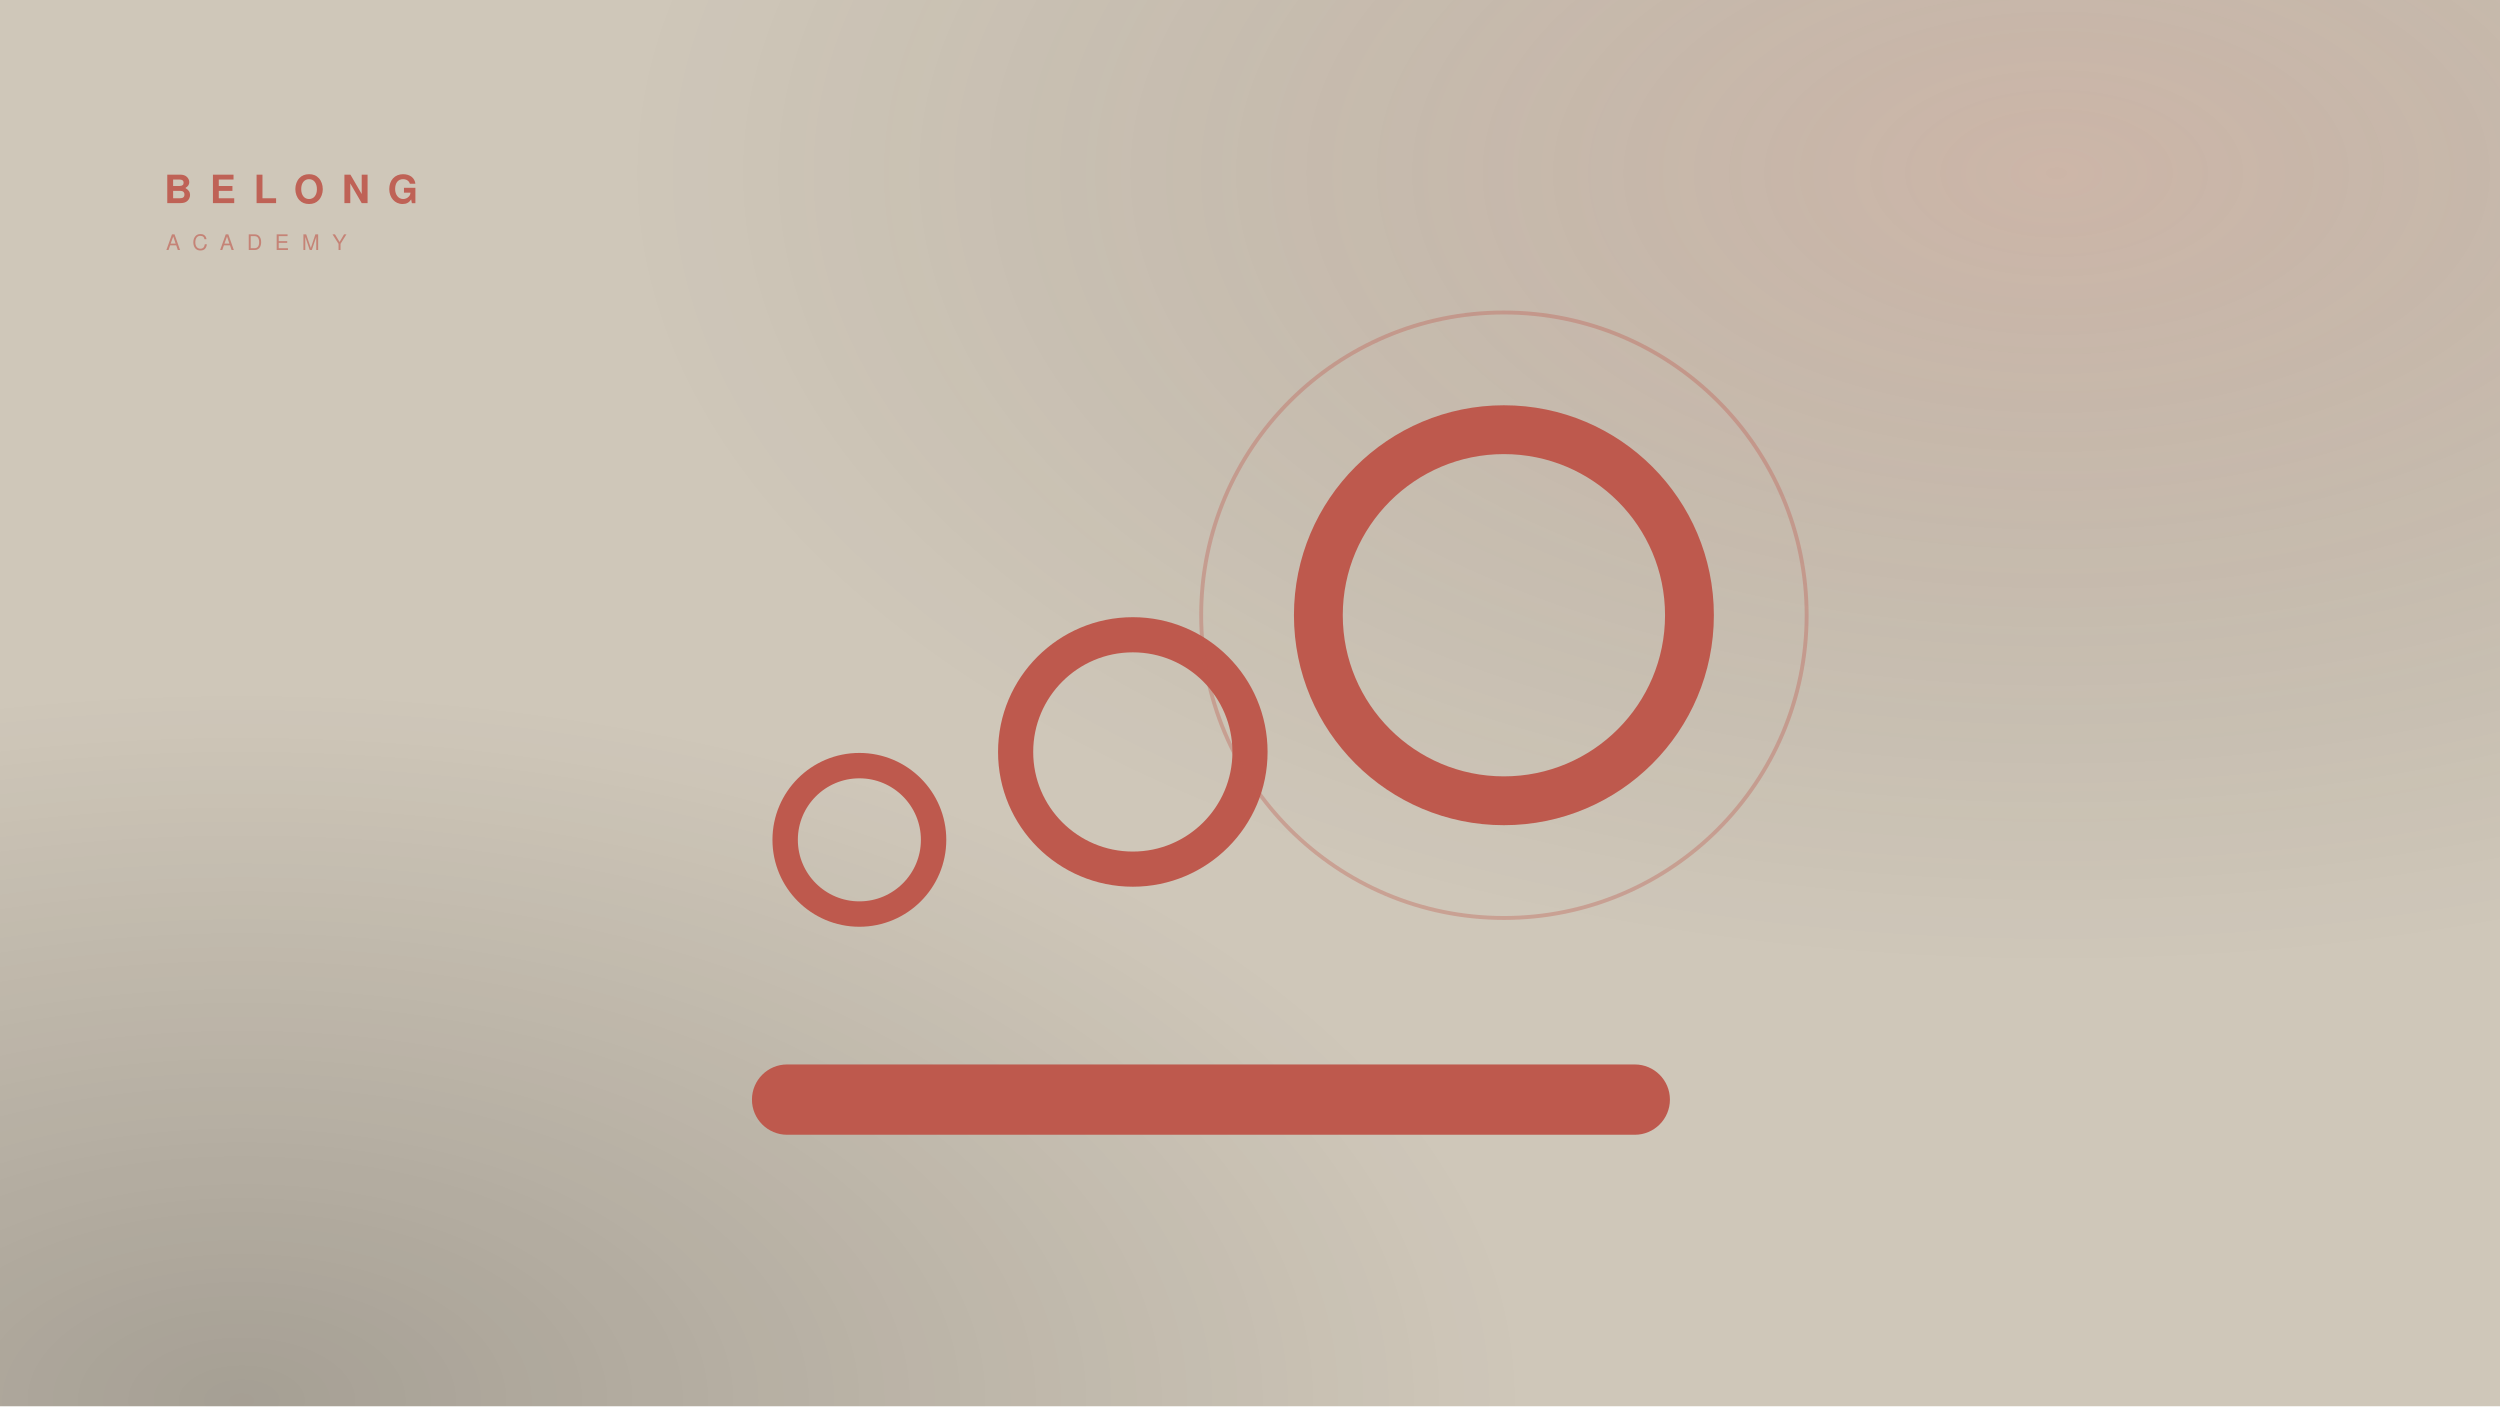
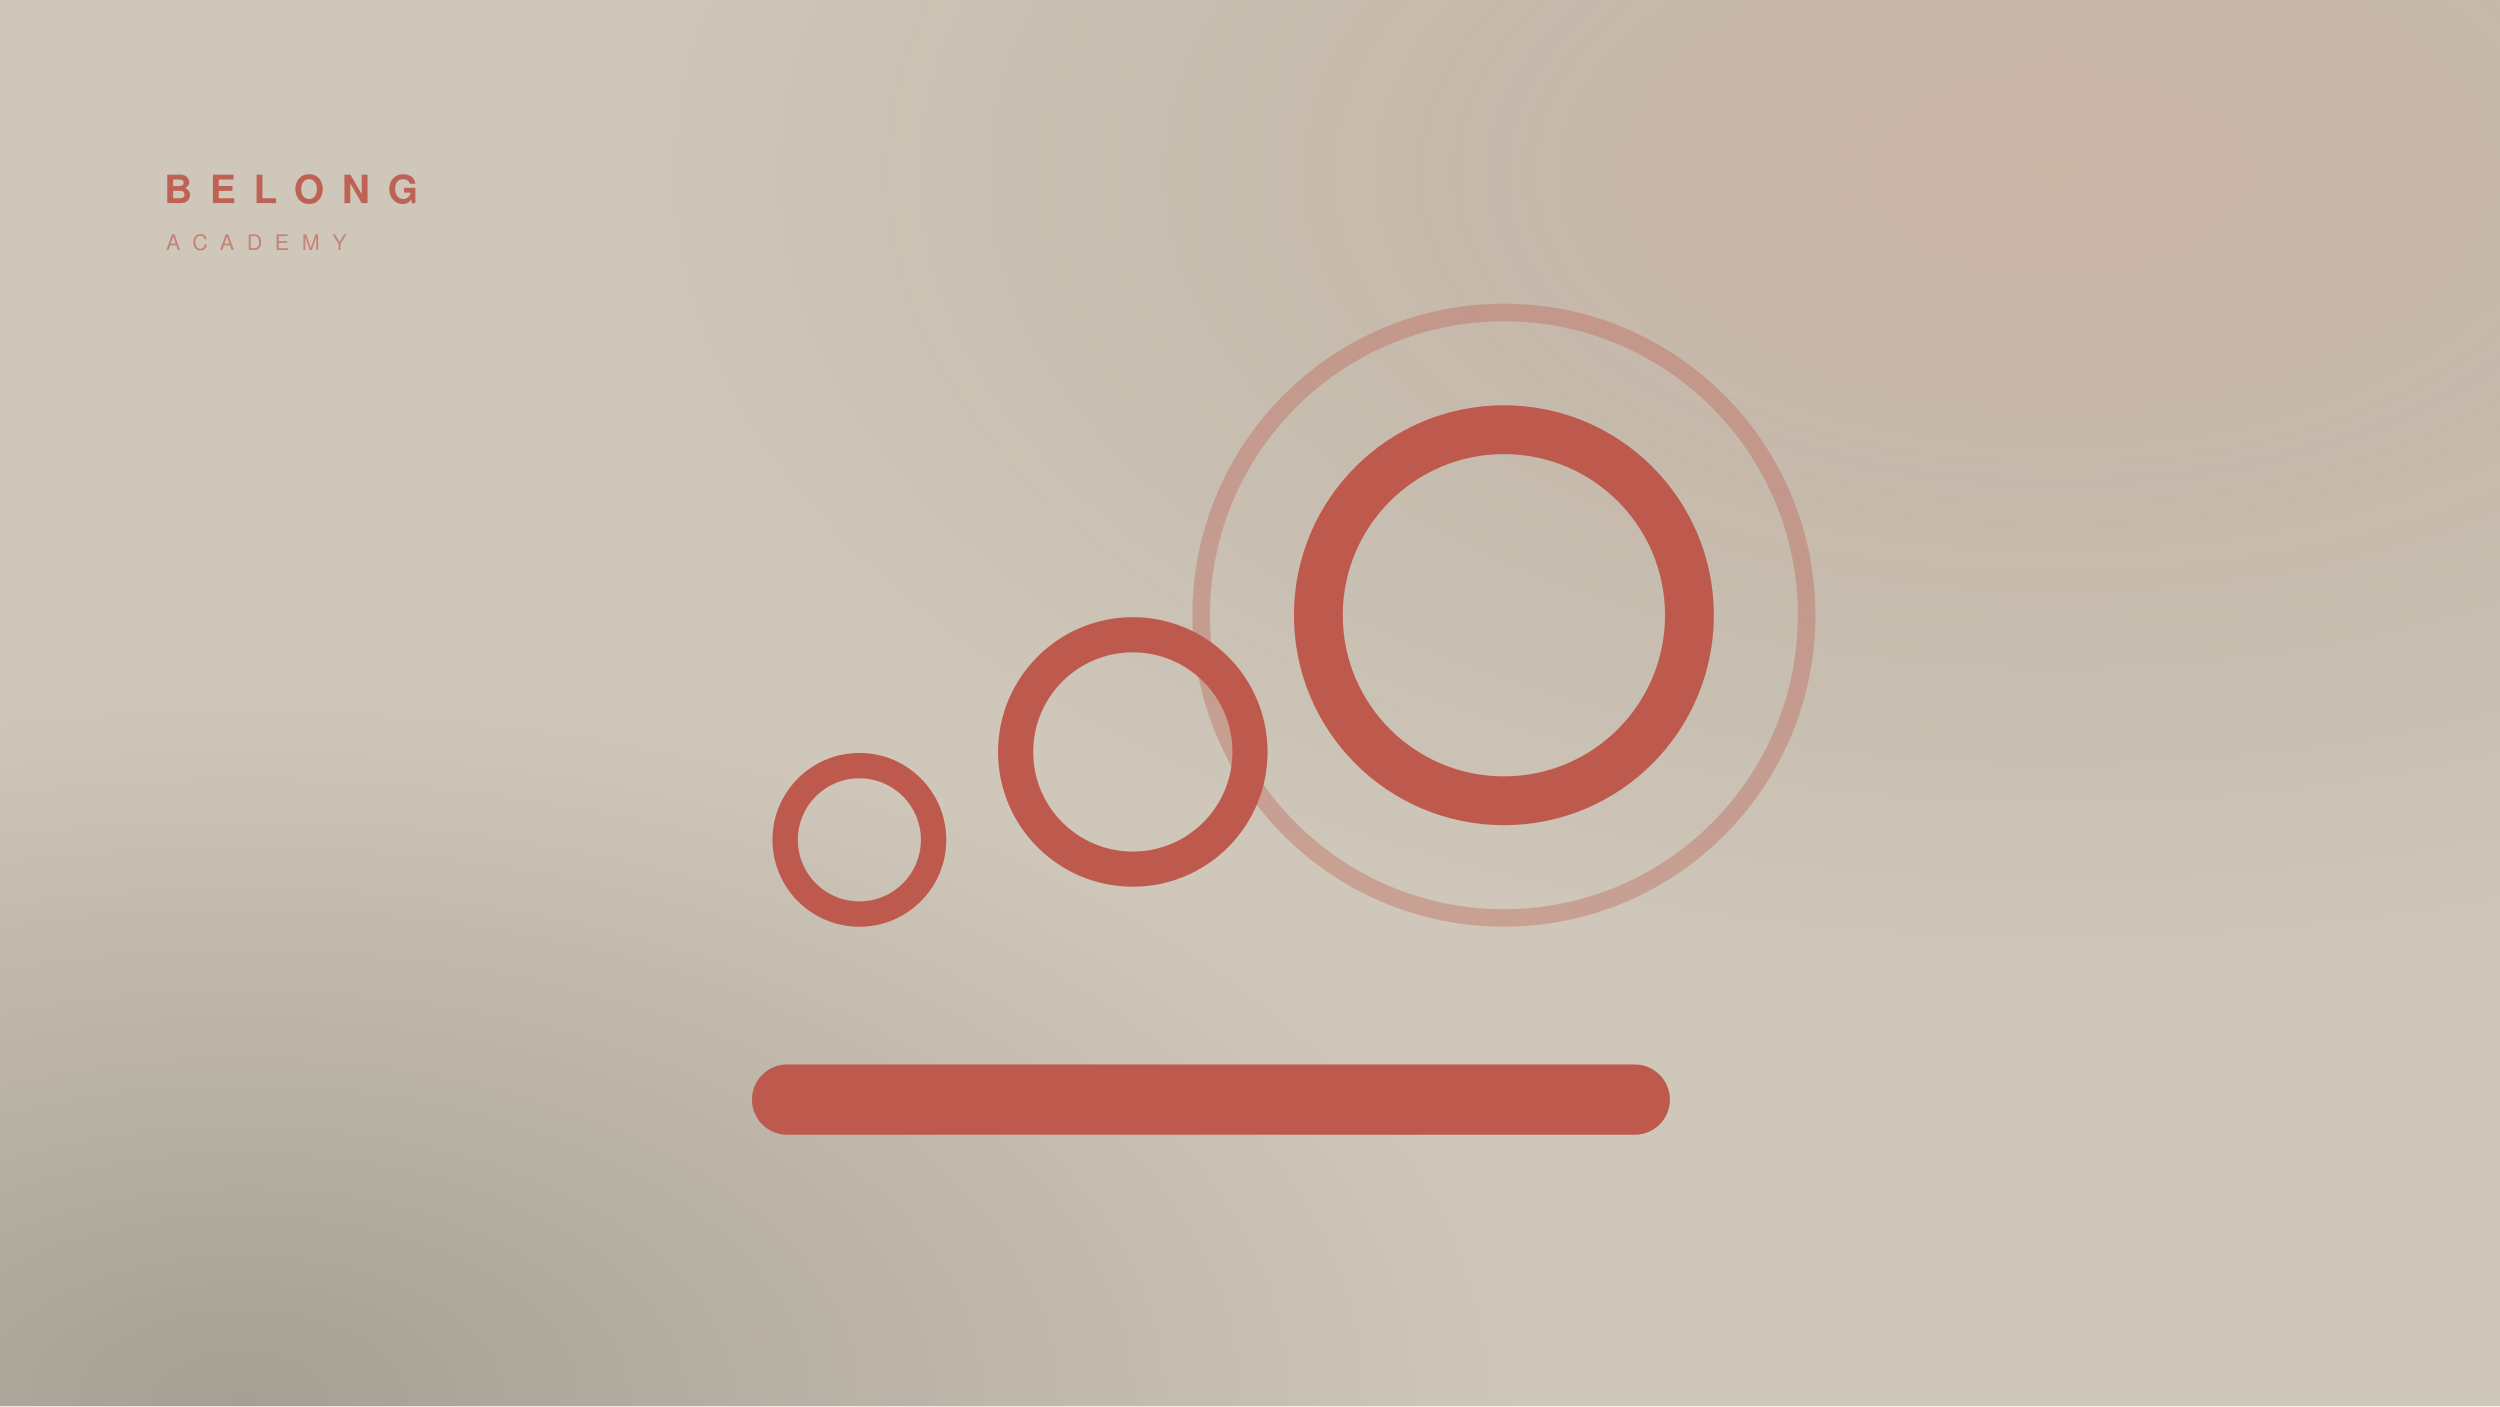
<svg xmlns="http://www.w3.org/2000/svg" viewBox="0 0 1280 720">
  <rect width="1280" height="720" fill="#cfc7b9" />
  <radialGradient id="g1" cx="0.82" cy="0.12" r="0.95">
    <stop offset="0" stop-color="rgba(190,89,77,.16)" />
    <stop offset="0.6" stop-color="rgba(0,0,0,0)" />
  </radialGradient>
  <rect width="1280" height="720" fill="url(#g1)" />
  <radialGradient id="g2" cx="0.1" cy="1" r="0.85">
    <stop offset="0" stop-color="rgba(0,0,0,.20)" />
    <stop offset="0.6" stop-color="rgba(0,0,0,0)" />
  </radialGradient>
  <rect width="1280" height="720" fill="url(#g2)" />
  <circle cx="440" cy="430" r="38" fill="none" stroke="#be594d" stroke-width="13" opacity="1" />
  <circle cx="580" cy="385" r="60" fill="none" stroke="#be594d" stroke-width="18" opacity="1" />
  <circle cx="770" cy="315" r="95" fill="none" stroke="#be594d" stroke-width="25" opacity="1" />
  <rect x="385.0" y="545" width="470" height="36" rx="18.0" fill="#be594d" opacity="1" />
-   <circle cx="770" cy="315" r="155" fill="none" stroke="#be594d" stroke-width="2" opacity="0.35" />
+   <circle cx="770" cy="315" r="155" fill="none" stroke="#be594d" stroke-width="9" opacity="0.35" />
  <text x="84" y="104" font-family="Helvetica,Arial,sans-serif" font-size="20" letter-spacing="9" font-weight="bold" fill="#be594d" opacity="0.92">BELONG</text>
  <text x="85" y="128" font-family="Helvetica,Arial,sans-serif" font-size="11" letter-spacing="6.5" fill="#be594d" opacity="0.62">ACADEMY</text>
</svg>
